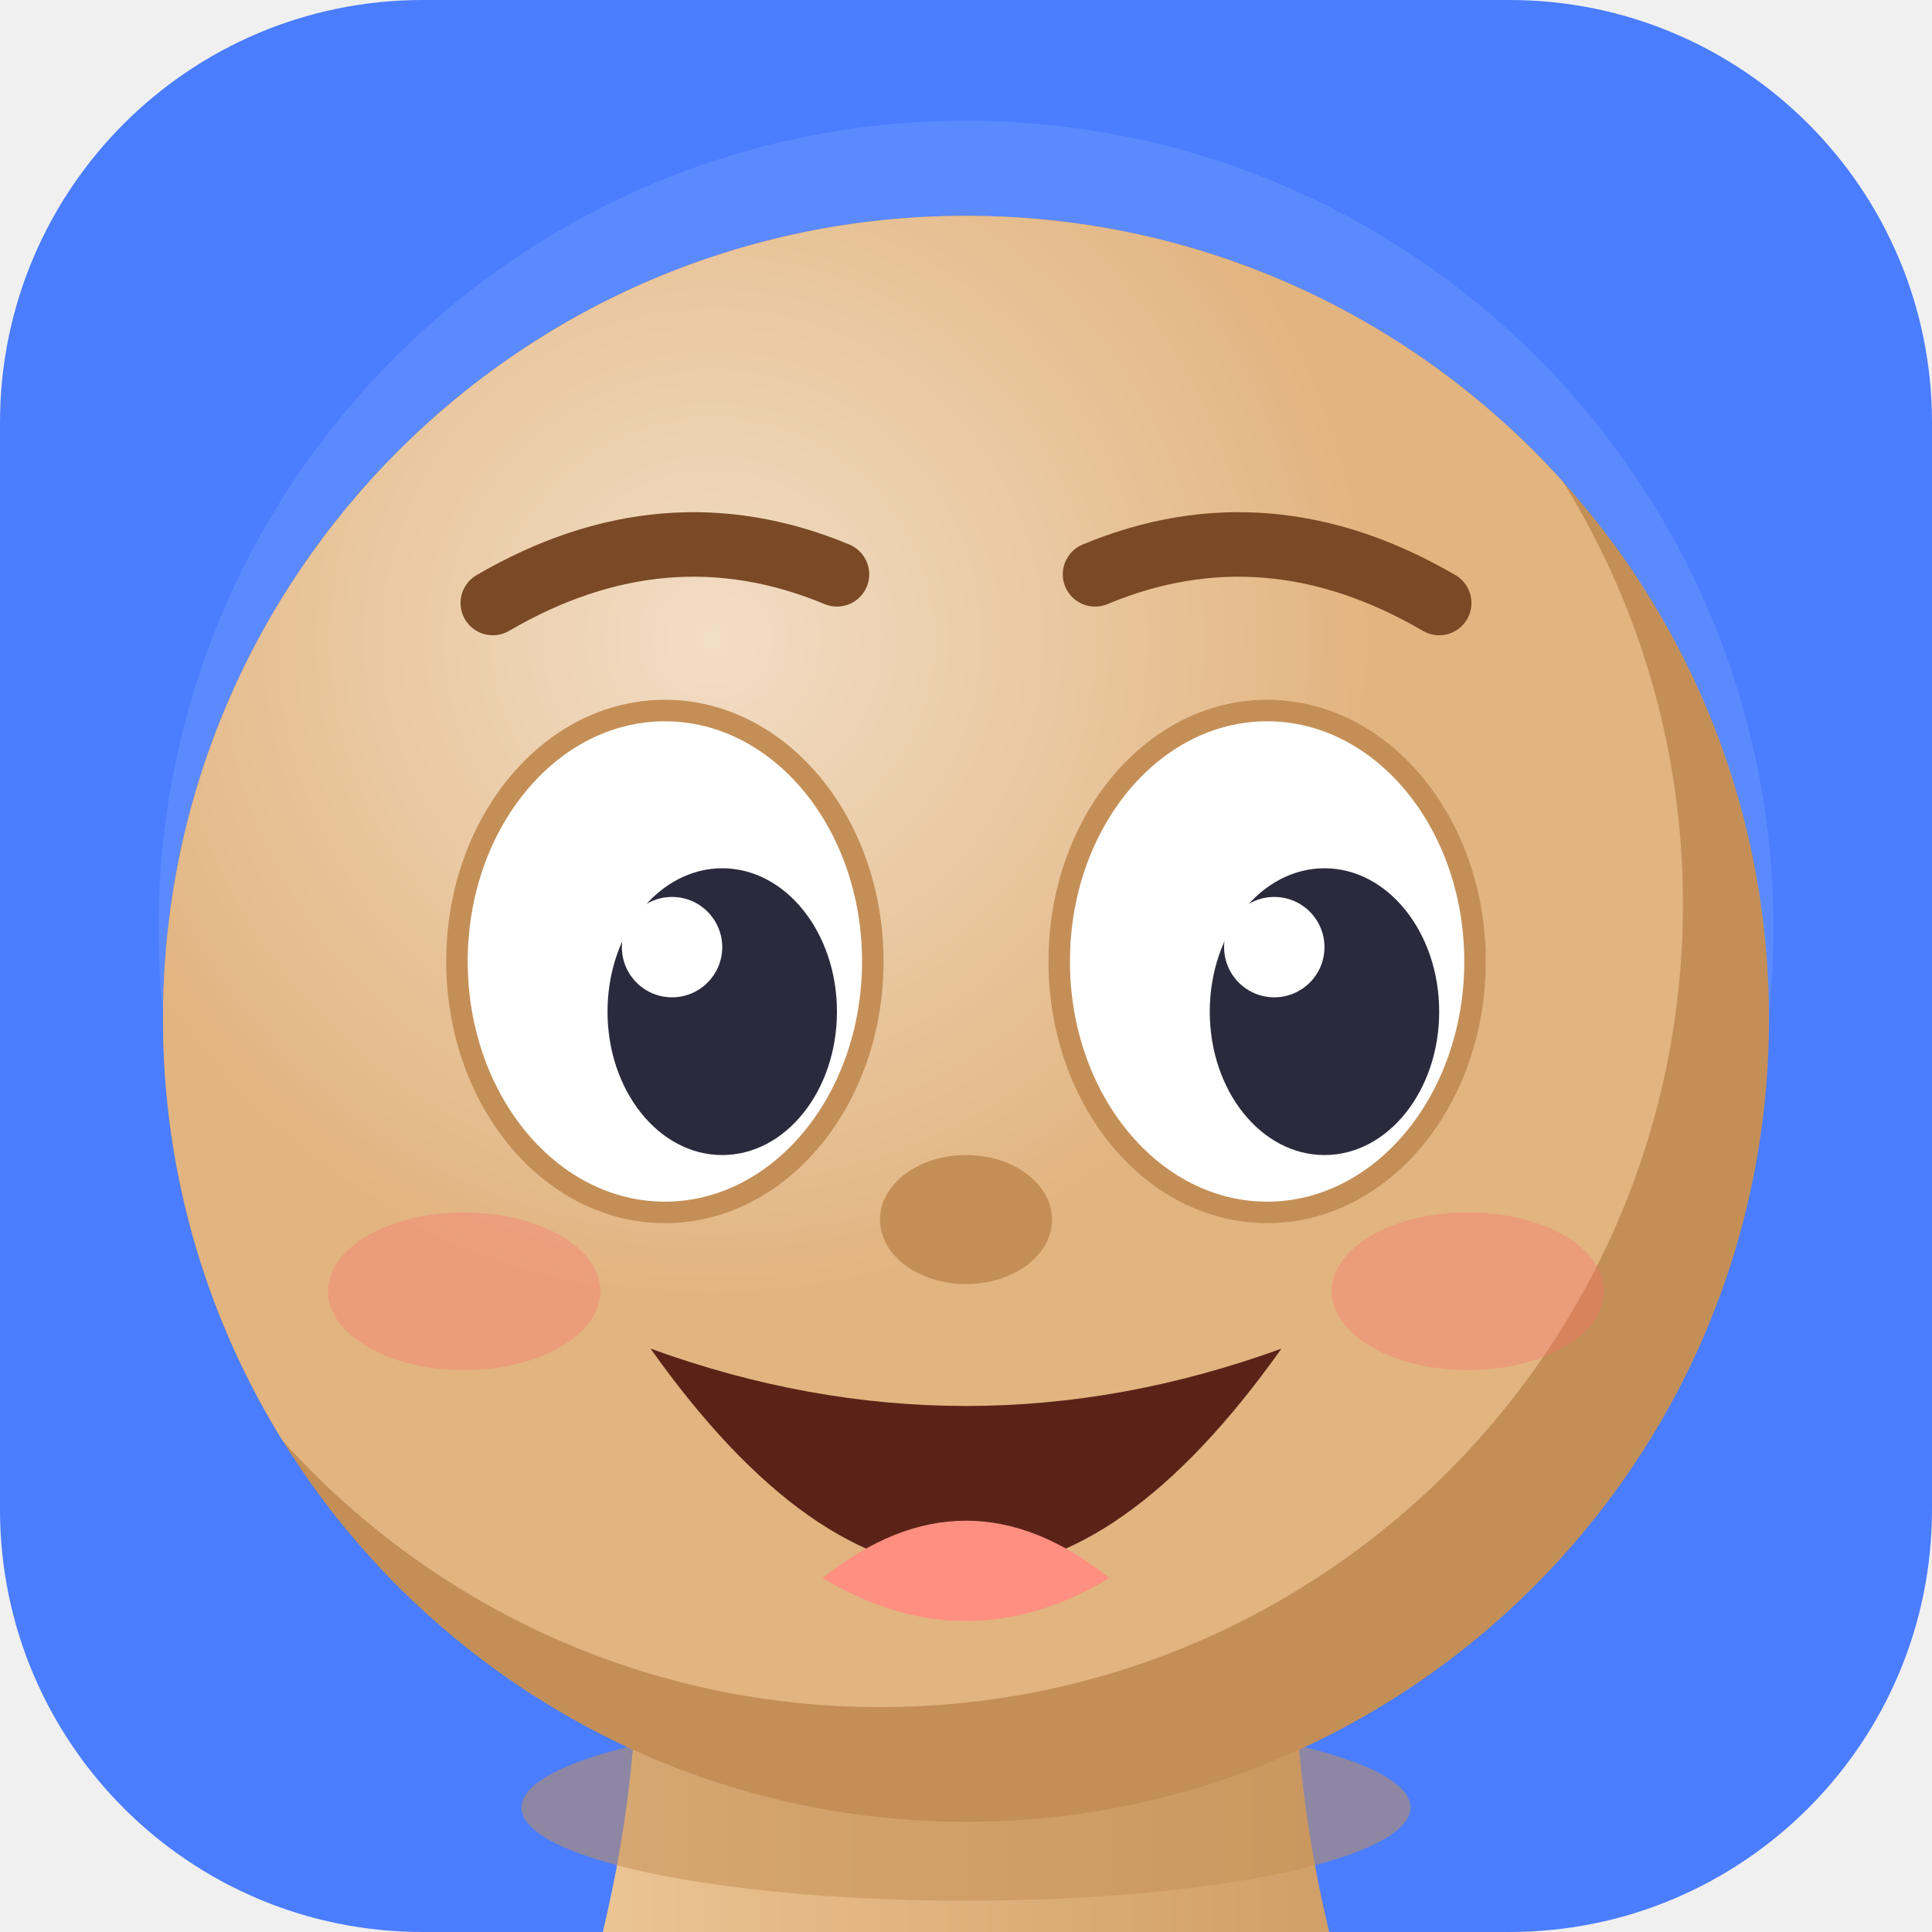
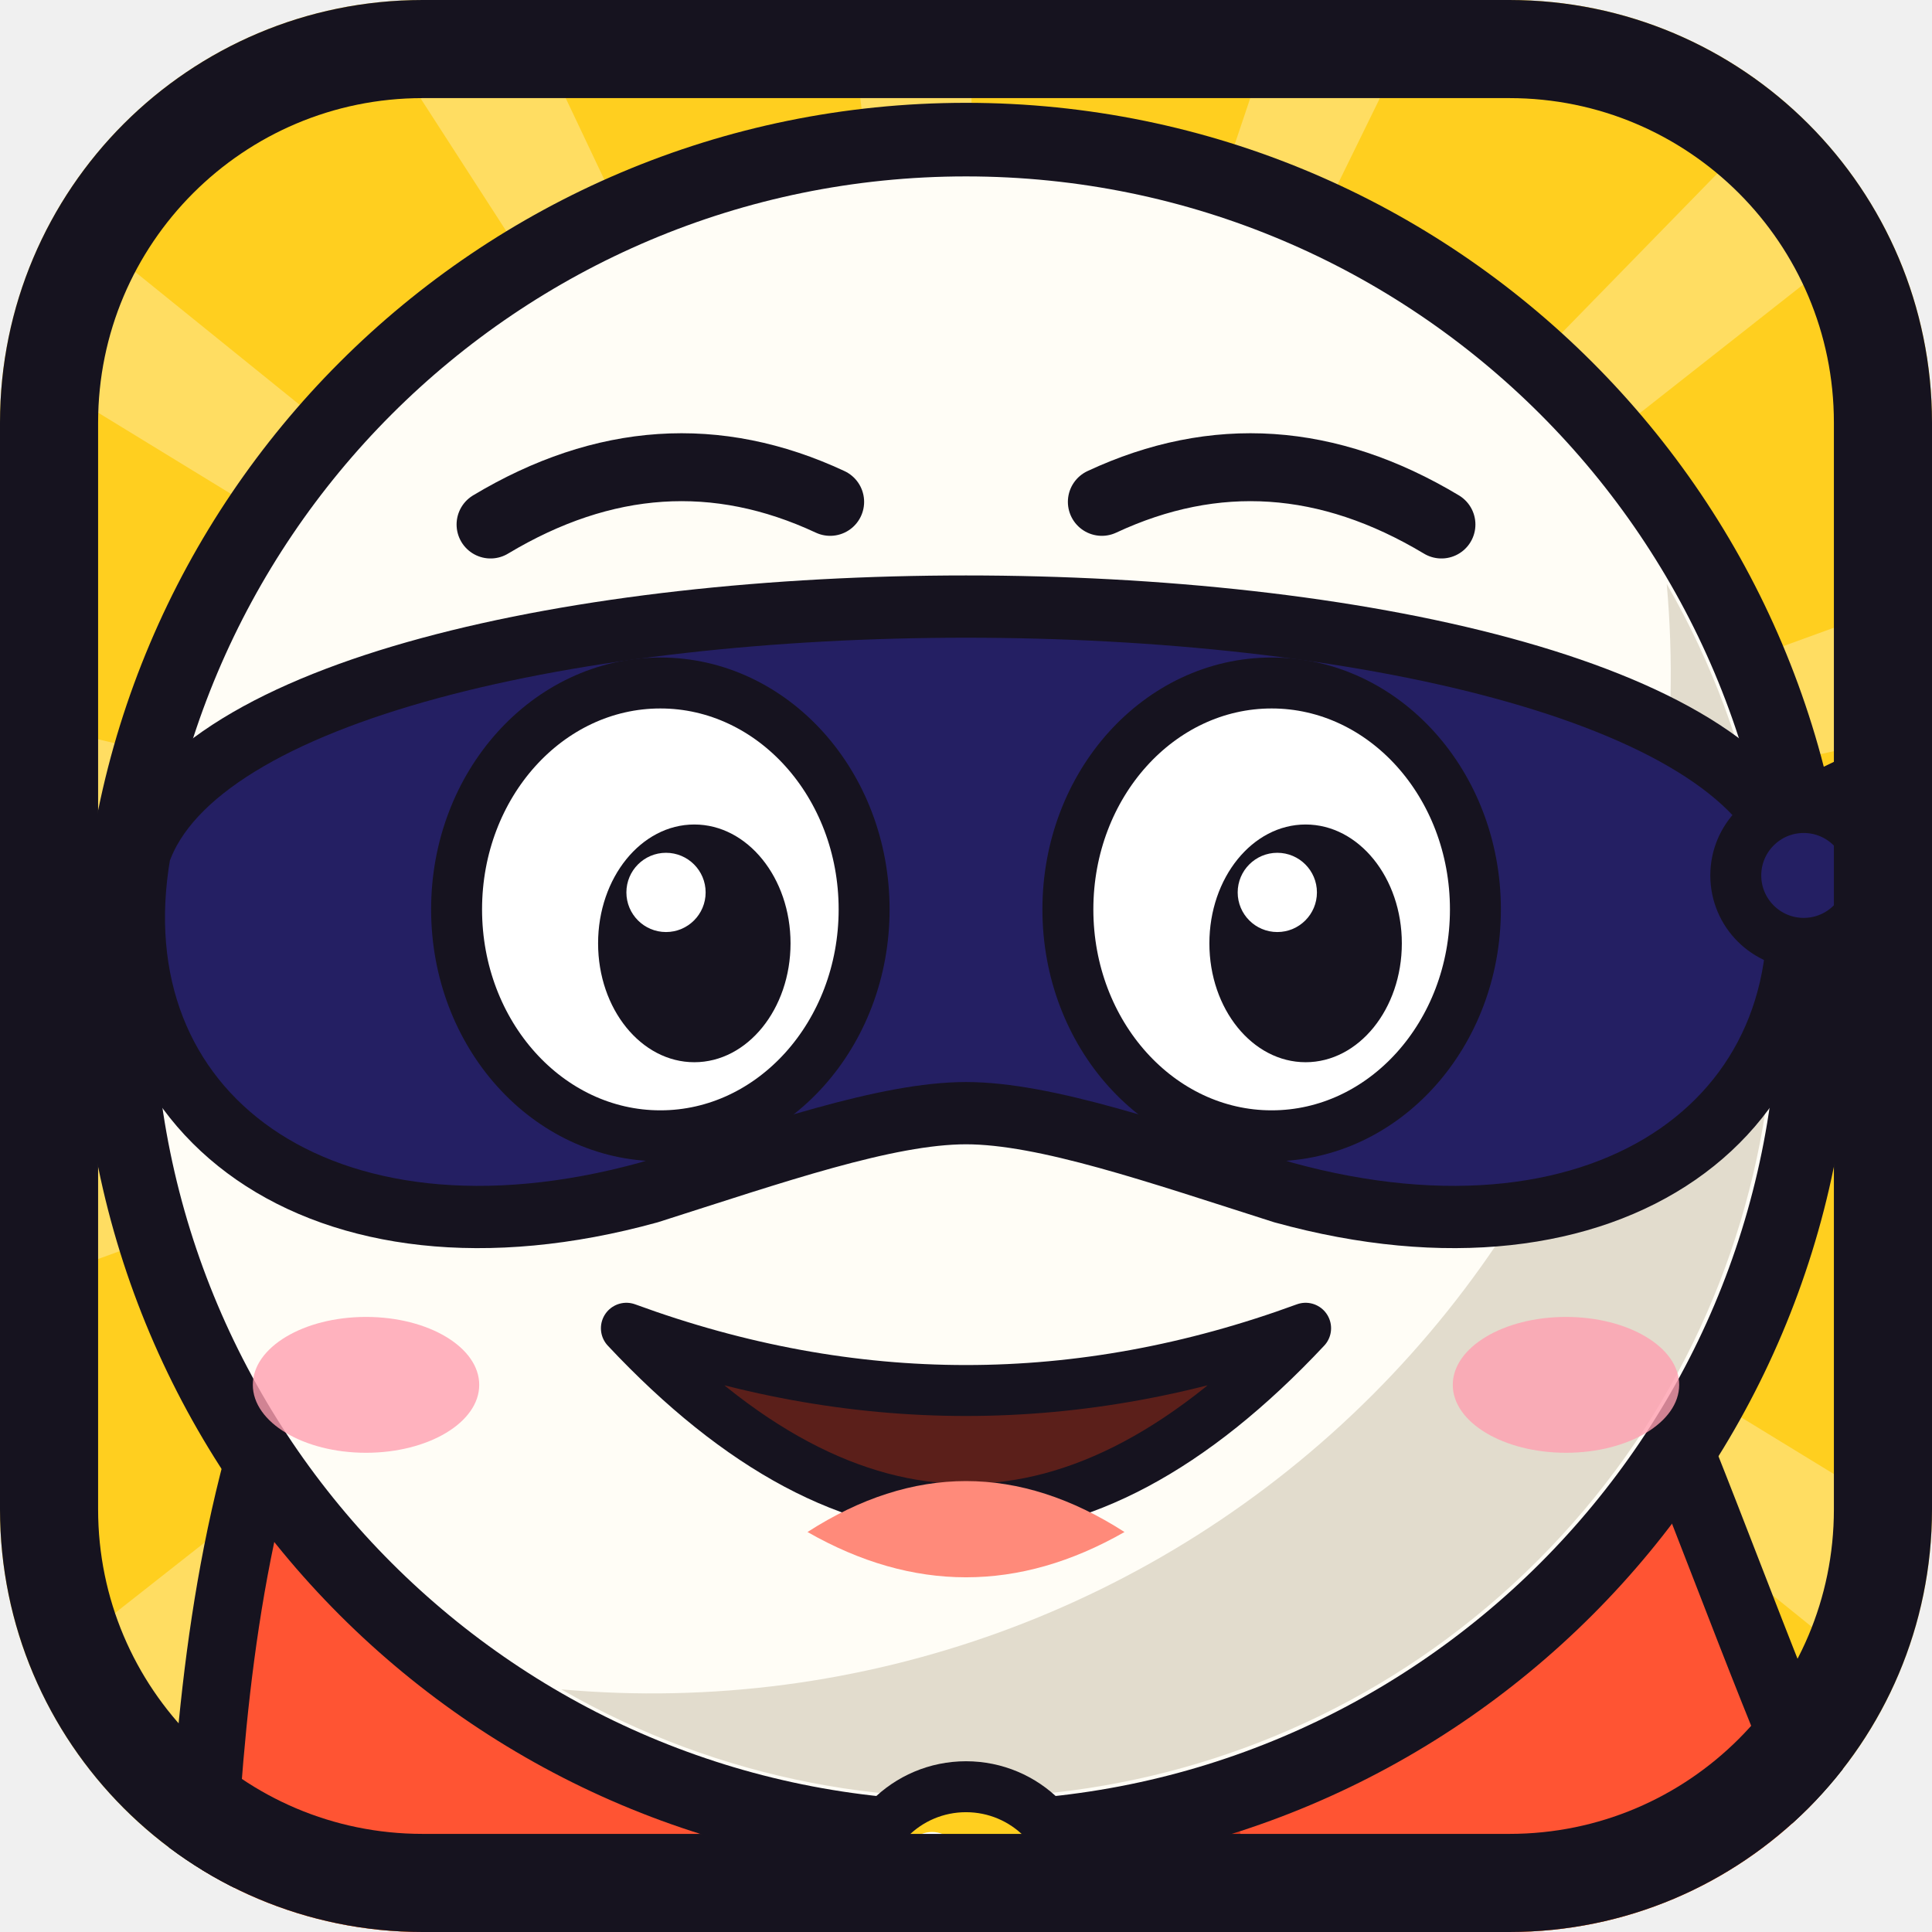
<svg xmlns="http://www.w3.org/2000/svg" viewBox="0 0 512 512">
-   <rect width="512" height="512" rx="112" fill="#4a7dff" />
-   <circle cx="256" cy="246" r="214" fill="#5b8aff" />
-   <g transform="translate(-230.4 -49.2) scale(1.9)">
-     <defs>
-       <clipPath id="hd2">
-         <circle cx="256" cy="168" r="112" />
-       </clipPath>
-       <linearGradient id="bd2" x1="0" x2="1" y1="0" y2="0">
-         <stop offset="0" stop-color="#f4d6aa" />
-         <stop offset=".45" stop-color="#e2b47f" />
-         <stop offset="1" stop-color="#c48f57" />
-       </linearGradient>
-       <radialGradient id="gl2" cx="34%" cy="26%" r="42%">
-         <stop offset="0" stop-color="#fff" stop-opacity=".55" />
-         <stop offset="1" stop-color="#fff" stop-opacity="0" />
-       </radialGradient>
-     </defs>
-     <path d="M210 262 C208 322 170 372 160 412 L352 412 C342 372 304 322 302 262 Z" fill="url(#bd2)" />
-     <path d="M232 330 C228 360 222 382 218 404 M286 300 C292 336 300 368 306 404" fill="none" stroke="#c48f57" stroke-width="4" stroke-linecap="round" opacity=".35" />
-     <ellipse cx="256" cy="278" rx="62" ry="13" fill="#c48f57" opacity=".55" />
-     <rect x="148" y="398" width="216" height="54" rx="24" fill="#143650" />
-     <rect x="148" y="398" width="216" height="40" rx="20" fill="#1f4a6e" />
-     <rect x="172" y="406" width="120" height="8" rx="4" fill="#fff" opacity=".18" />
-     <circle cx="256" cy="168" r="112" fill="#c48f57" />
-     <circle cx="244" cy="152" r="112" fill="#e2b47f" clip-path="url(#hd2)" />
-     <circle cx="256" cy="168" r="112" fill="url(#gl2)" />
-     <path d="M190 110 Q214 96 238 106" fill="none" stroke="#7a4a26" stroke-width="9" stroke-linecap="round" />
-     <path d="M274 106 Q298 96 322 110" fill="none" stroke="#7a4a26" stroke-width="9" stroke-linecap="round" />
-     <ellipse cx="214" cy="160" rx="29" ry="35" fill="#fff" stroke="#c48f57" stroke-width="3" />
-     <ellipse cx="222" cy="167" rx="16" ry="20" fill="#2b2a3d" />
-     <circle cx="215" cy="158" r="7" fill="#fff" />
-     <ellipse cx="298" cy="160" rx="29" ry="35" fill="#fff" stroke="#c48f57" stroke-width="3" />
-     <ellipse cx="306" cy="167" rx="16" ry="20" fill="#2b2a3d" />
-     <circle cx="299" cy="158" r="7" fill="#fff" />
-     <ellipse cx="186" cy="206" rx="19" ry="11" fill="#ff6b6b" opacity=".32" />
-     <ellipse cx="326" cy="206" rx="19" ry="11" fill="#ff6b6b" opacity=".32" />
-     <ellipse cx="256" cy="196" rx="12" ry="9" fill="#c48f57" />
-     <path d="M212 214 Q256 276 300 214 Q256 230 212 214 Z" fill="#5b2318" />
-     <path d="M236 246 Q256 230 276 246 Q256 258 236 246 Z" fill="#ff8f80" />
+   <defs>
+     <clipPath id="t">
+       <rect width="512" height="512" rx="112" />
+     </clipPath>
+   </defs>
+   <g clip-path="url(#t)">
+     <rect width="512" height="512" fill="#ffcf1f" />
+     <path d="M256 250 L1151.5 339.9 L1132.1 456.0 Z" fill="#fff" opacity=".3" />
+     <path d="M256 250 L1023.8 719.5 L956.0 815.7 Z" fill="#fff" opacity=".3" />
+     <path d="M256 250 L744.1 1006.2 L641.2 1063.4 Z" fill="#fff" opacity=".3" />
+     <path d="M256 250 L367.7 1143.0 L250.1 1150.0 Z" fill="#fff" opacity=".3" />
+     <path d="M256 250 L-30.9 1103.1 L-139.8 1058.3 Z" fill="#fff" opacity=".3" />
+     <path d="M256 250 L-372.6 894.1 L-451.3 806.6 Z" fill="#fff" opacity=".3" />
+     <path d="M256 250 L-589.8 557.6 L-622.7 444.6 Z" fill="#fff" opacity=".3" />
+     <path d="M256 250 L-639.5 160.1 L-620.1 44.0 Z" fill="#fff" opacity=".3" />
+     <path d="M256 250 L-511.8 -219.5 L-444.0 -315.7 Z" fill="#fff" opacity=".3" />
+     <path d="M256 250 L-232.1 -506.2 L-129.2 -563.4 Z" fill="#fff" opacity=".3" />
+     <path d="M256 250 L144.3 -643.0 L261.9 -650.0 Z" fill="#fff" opacity=".3" />
+     <path d="M256 250 L542.9 -603.1 L651.8 -558.3 Z" fill="#fff" opacity=".3" />
+     <path d="M256 250 L884.6 -394.1 L963.3 -306.6 Z" fill="#fff" opacity=".3" />
+     <path d="M256 250 L1101.8 -57.6 L1134.7 55.4 Z" fill="#fff" opacity=".3" />
+     <g transform="translate(-128 -38) scale(1.5)">
+       <path d="M138 262 C112 330 128 392 108 446 C150 436 170 458 214 440 C250 462 290 440 330 452 C370 438 406 454 450 416 C412 372 398 318 374 262 Z" fill="#ff5433" stroke="#16131f" stroke-width="12" stroke-linejoin="round" stroke-linecap="round" />
+       <path d="M214 346 C206 384 216 412 210 438 M300 350 C312 388 320 418 330 448" fill="none" stroke="#d4381b" stroke-width="9" stroke-linecap="round" />
+       <path d="M400 170 L462 140 L446 182 Z M400 186 L466 206 L432 226 Z" fill="#241f63" stroke="#16131f" stroke-width="10" stroke-linejoin="round" stroke-linecap="round" />
+       <circle cx="256" cy="200" r="150" fill="#fffdf6" stroke="#16131f" stroke-width="13" stroke-linejoin="round" stroke-linecap="round" />
+       <path d="M379.8 128.5 A143 143 0 0 1 184.5 323.8 A180 180 0 0 0 379.8 128.5 Z" fill="#e2dccd" />
+       <ellipse cx="150" cy="270" rx="20" ry="12" fill="#ff9fb0" opacity=".8" />
+       <ellipse cx="362" cy="270" rx="20" ry="12" fill="#ff9fb0" opacity=".8" />
+       <path d="M110 176 C130 118 382 118 402 176 C410 222 370 252 312 236 C290 229 270 222 256 222 C242 222 222 229 200 236 C142 252 102 222 110 176 Z" fill="#241f63" stroke="#16131f" stroke-width="11" stroke-linejoin="round" stroke-linecap="round" />
+       <circle cx="404" cy="180" r="12" fill="#241f63" stroke="#16131f" stroke-width="9" stroke-linejoin="round" stroke-linecap="round" />
+       <path d="M166 186 a36 40 0 1 0 72 0 a36 40 0 1 0 -72 0 Z M274 186 a36 40 0 1 0 72 0 a36 40 0 1 0 -72 0 Z" fill="#fff" stroke="#16131f" stroke-width="9" stroke-linejoin="round" stroke-linecap="round" />
+       <path d="M191 192 a17 21 0 1 0 34 0 a17 21 0 1 0 -34 0 Z M299 192 a17 21 0 1 0 34 0 a17 21 0 1 0 -34 0 Z" fill="#16131f" />
+       <path d="M196 183 a7 7 0 1 0 14 0 a7 7 0 1 0 -14 0 Z M304 183 a7 7 0 1 0 14 0 a7 7 0 1 0 -14 0 Z" fill="#fff" />
+       <path d="M172 118 Q202 100 232 114 M280 114 Q310 100 340 118" fill="none" stroke="#16131f" stroke-width="12" stroke-linejoin="round" stroke-linecap="round" />
+       <path d="M196 260 Q256 324 316 260 Q256 282 196 260 Z" fill="#5b1f1a" stroke="#16131f" stroke-width="9" stroke-linejoin="round" stroke-linecap="round" />
+       <path d="M228 296 Q256 278 284 296 Q256 312 228 296 Z" fill="#ff8a7a" />
+       <circle cx="256" cy="360" r="19" fill="#ffcf1f" stroke="#16131f" stroke-width="9" stroke-linejoin="round" stroke-linecap="round" />
+       <circle cx="250" cy="354" r="5" fill="#fff" />
+     </g>
  </g>
+   <rect x="13" y="13" width="486" height="486" rx="99" fill="none" stroke="#16131f" stroke-width="26" />
</svg>
